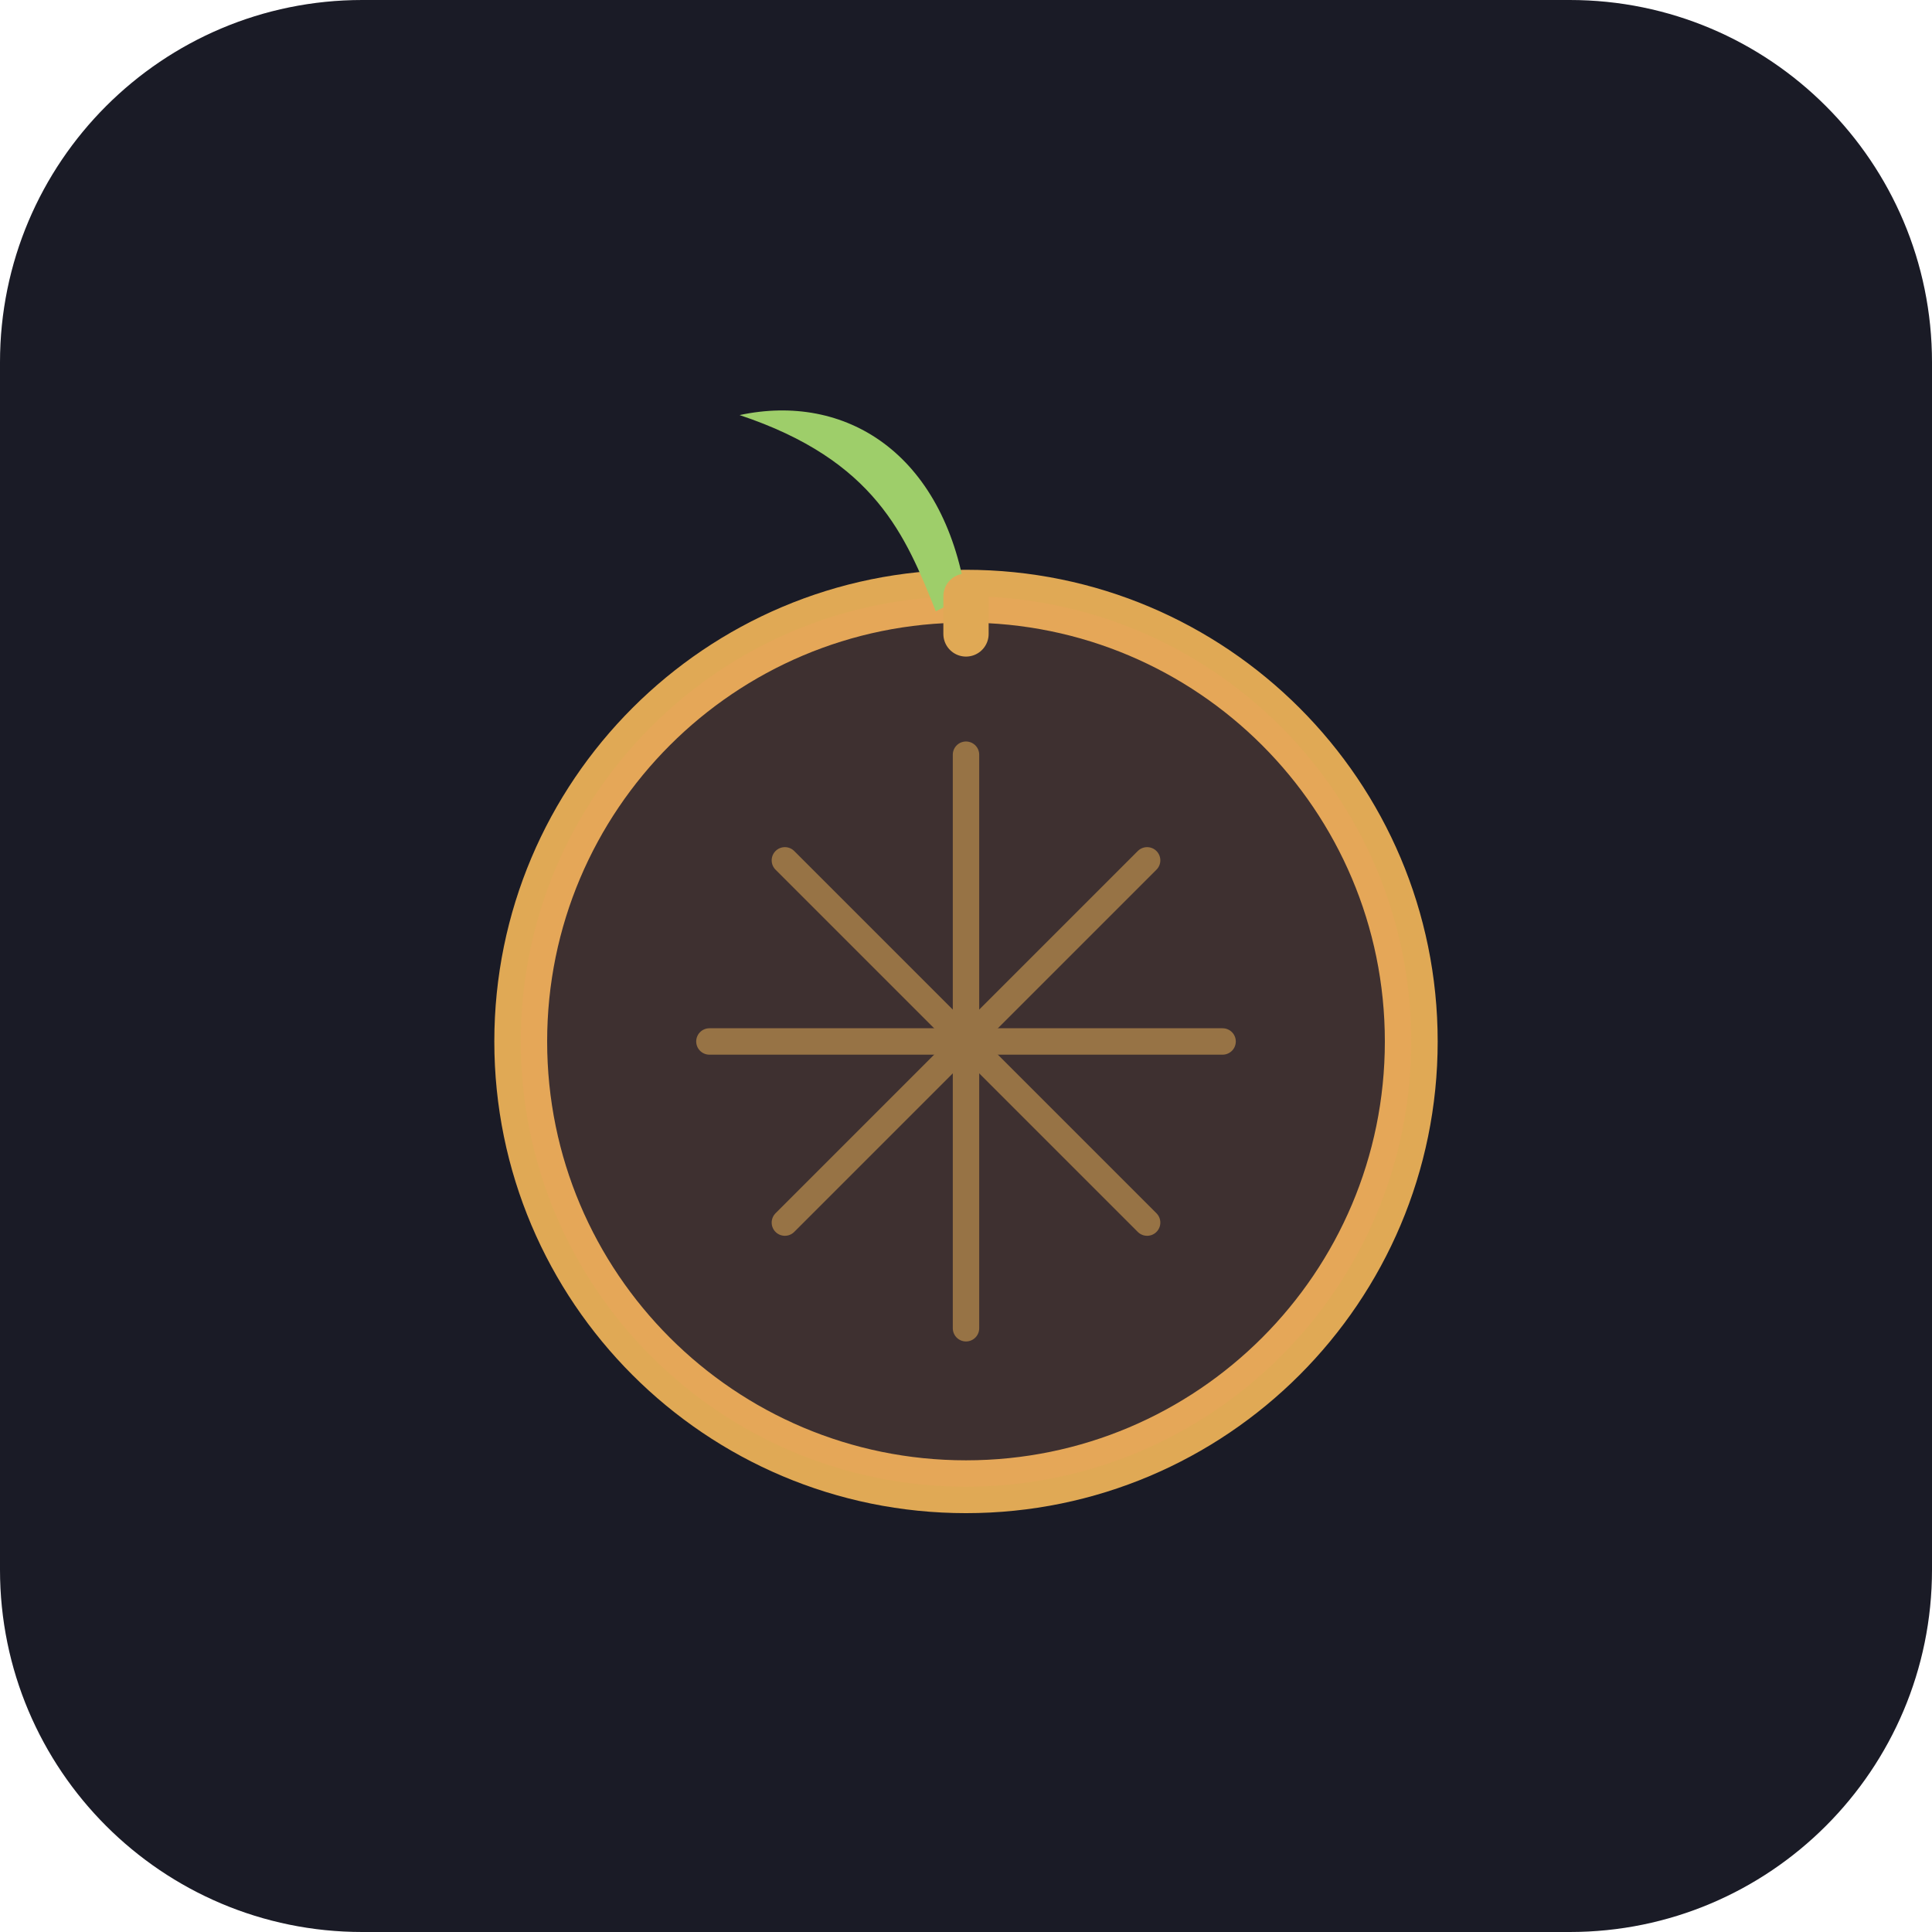
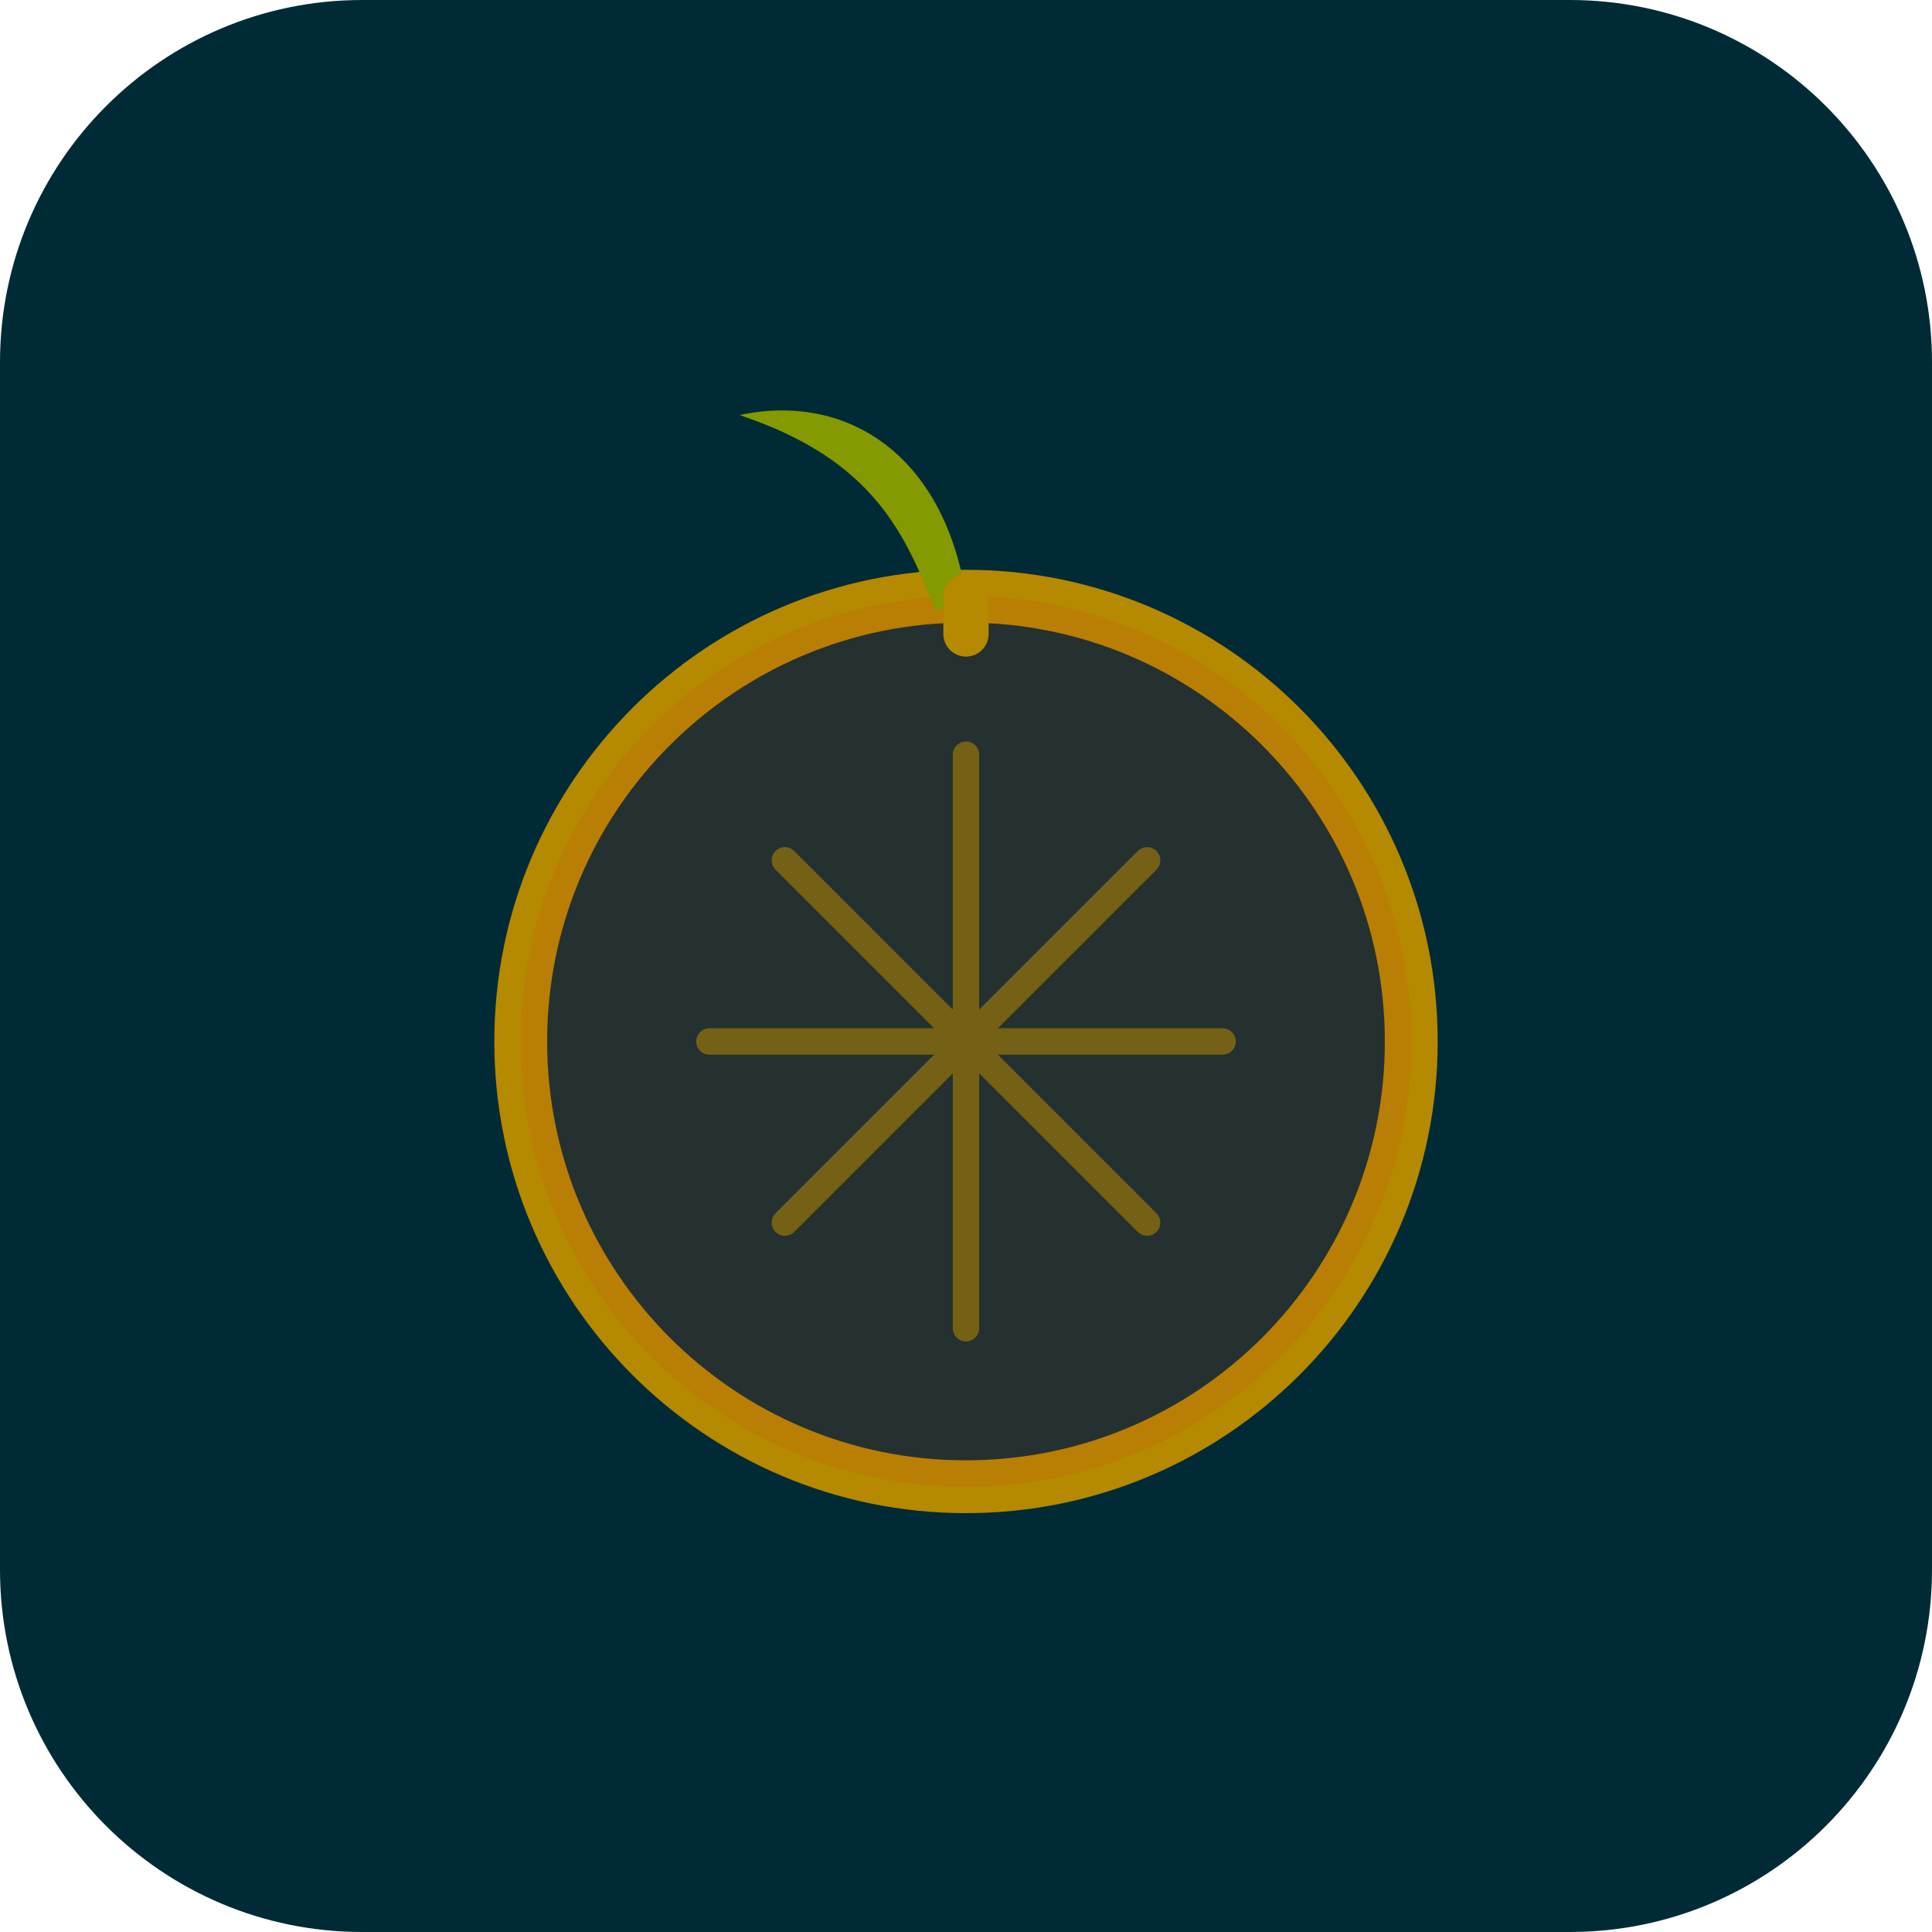
<svg xmlns="http://www.w3.org/2000/svg" viewBox="0 0 512 512" width="512" height="512">
-   <rect width="512" height="512" rx="96" fill="#1a1b26" />
-   <circle cx="256" cy="276" r="118" fill="none" stroke="#e0a955" stroke-width="14" />
-   <circle cx="256" cy="276" r="118" fill="#ff9e64" opacity="0.16" />
-   <path d="M256 158 C 250 120, 224 104, 196 110 C 232 122, 240 142, 248 162 Z" fill="#9ece6a" />
-   <path d="M256 168 L256 158" stroke="#e0a955" stroke-width="12" stroke-linecap="round" />
-   <g stroke="#e0a955" stroke-width="7" opacity="0.55" stroke-linecap="round">
+   <rect width="512" height="512" rx="96" fill="#002b36" />
+   <circle cx="256" cy="276" r="118" fill="none" stroke="#b58900" stroke-width="14" />
+   <circle cx="256" cy="276" r="118" fill="#cb4b16" opacity="0.18" />
+   <path d="M256 158 C 250 120, 224 104, 196 110 C 232 122, 240 142, 248 162 Z" fill="#859900" />
+   <path d="M256 168 L256 158" stroke="#b58900" stroke-width="12" stroke-linecap="round" />
+   <g stroke="#b58900" stroke-width="7" opacity="0.55" stroke-linecap="round">
    <path d="M256 200 L256 352" />
    <path d="M188 276 L324 276" />
    <path d="M208 228 L304 324" />
    <path d="M304 228 L208 324" />
  </g>
</svg>
